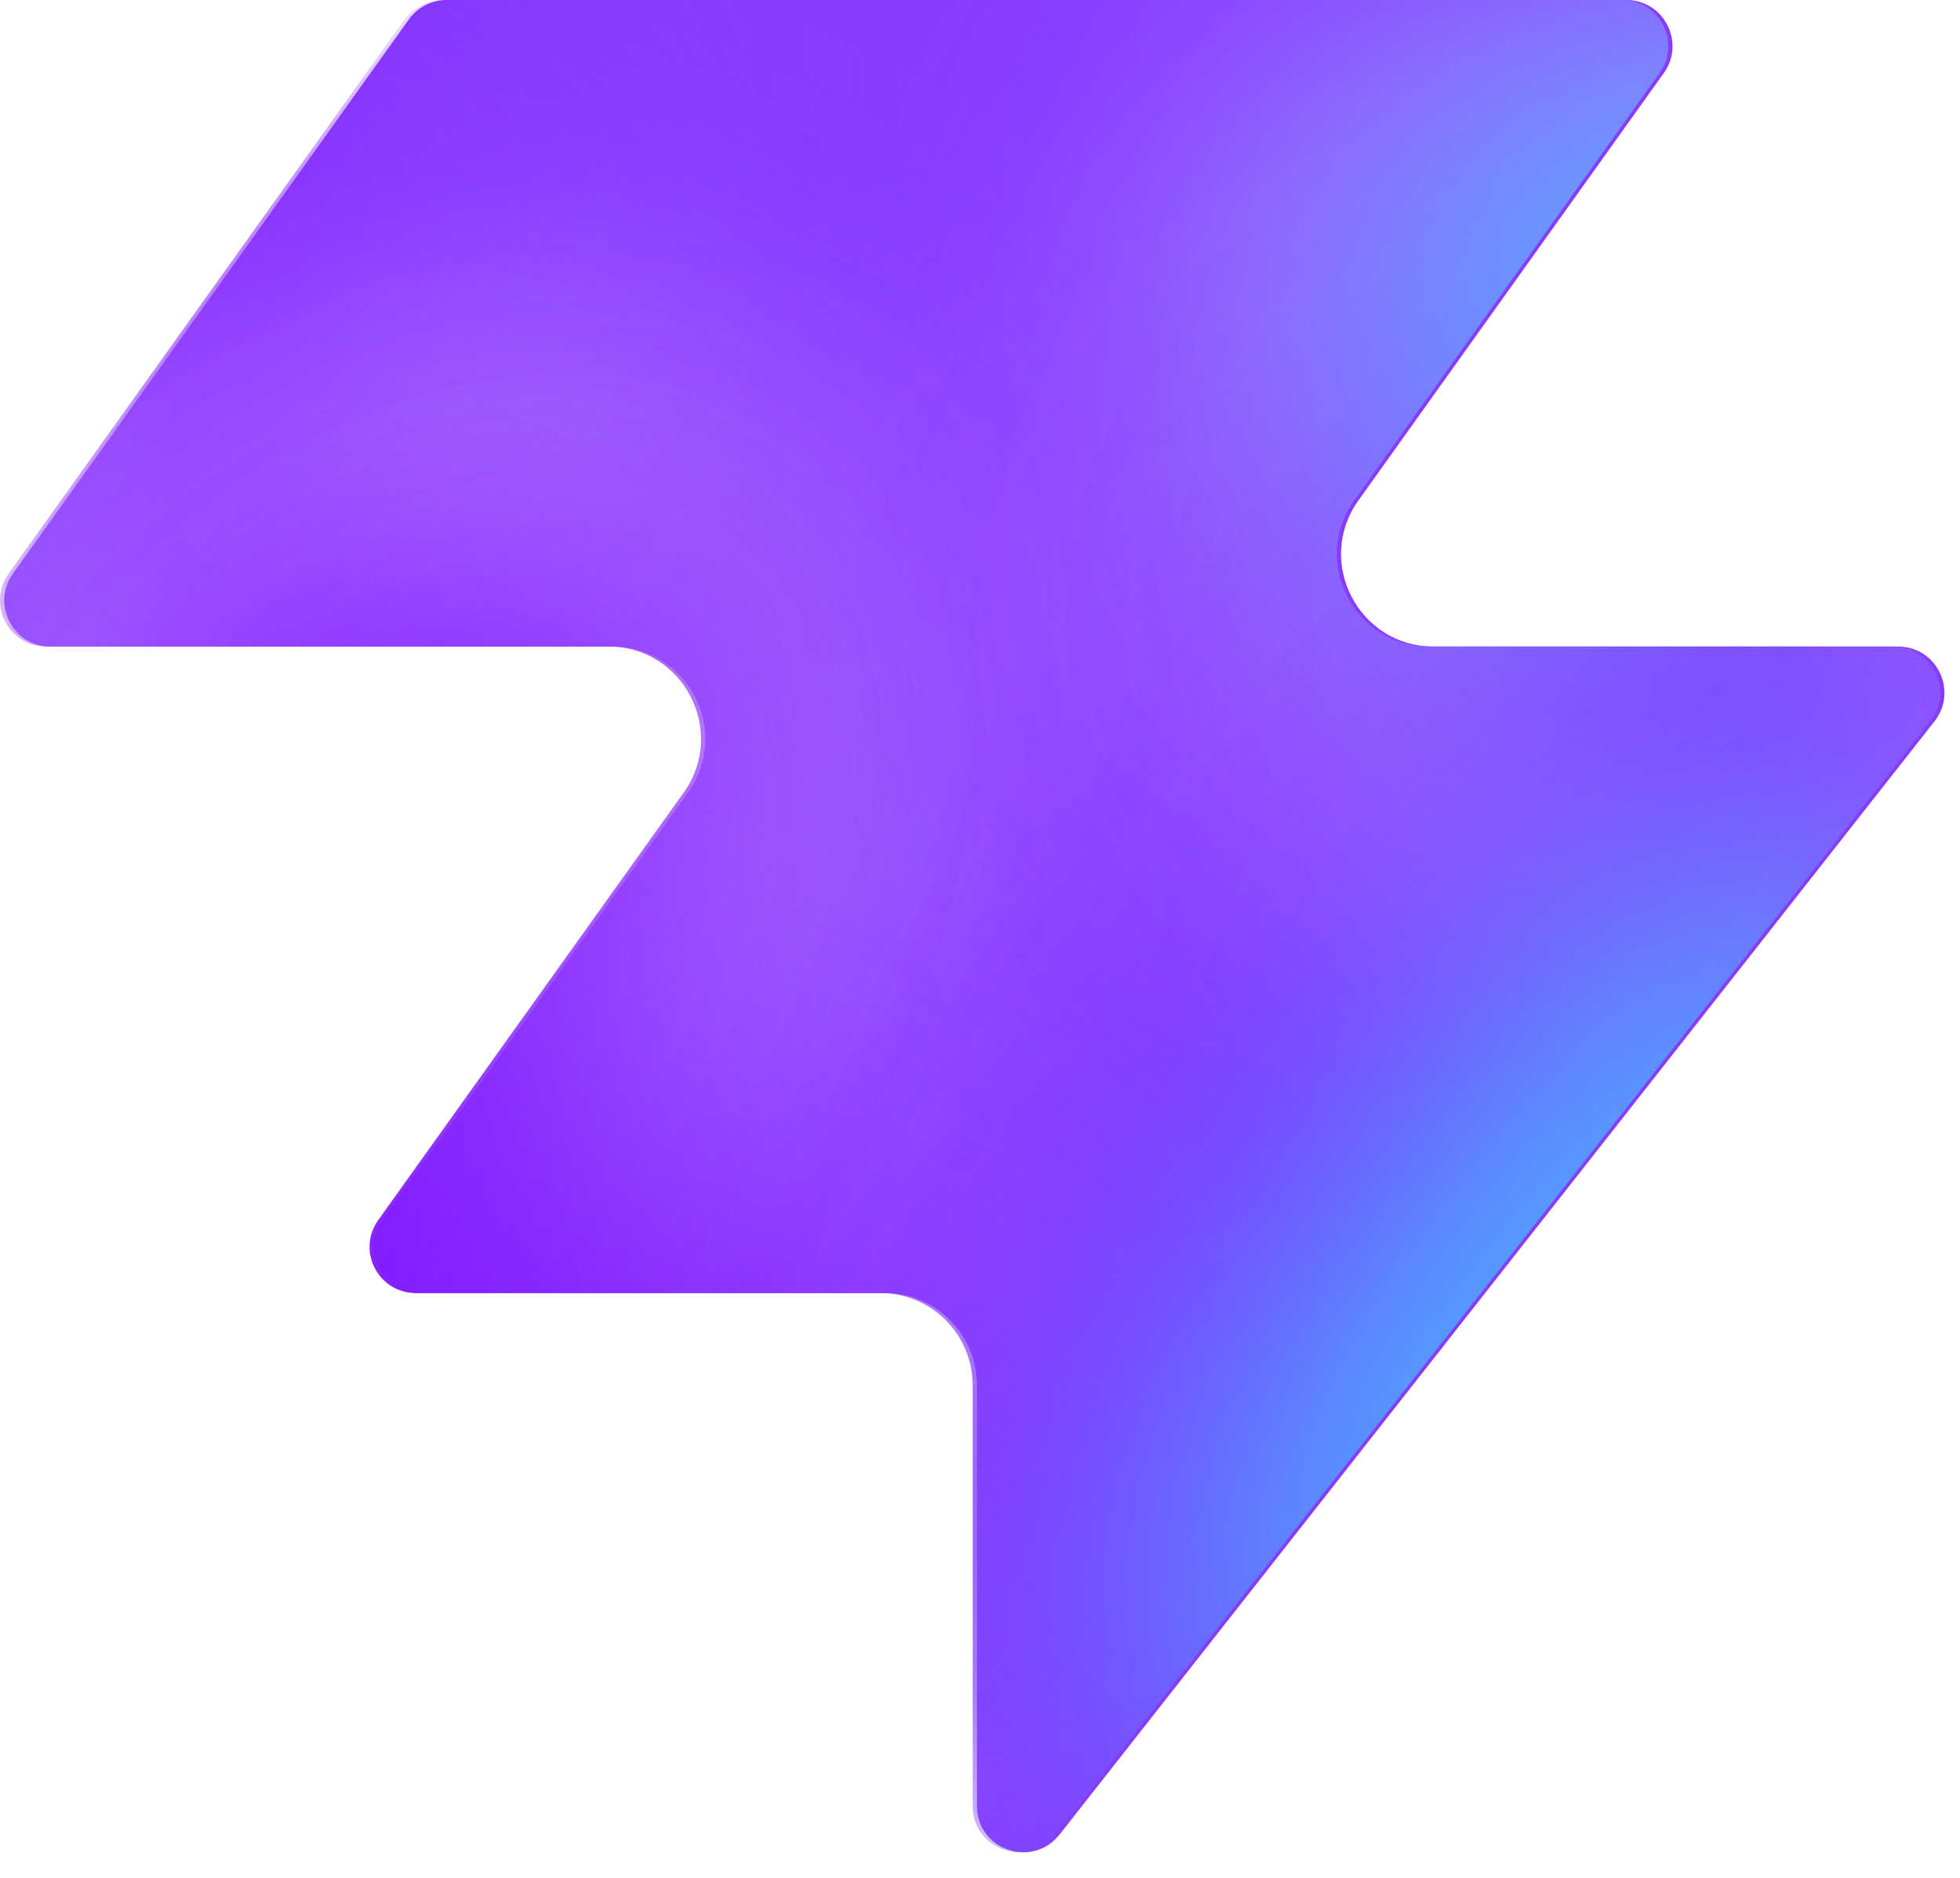
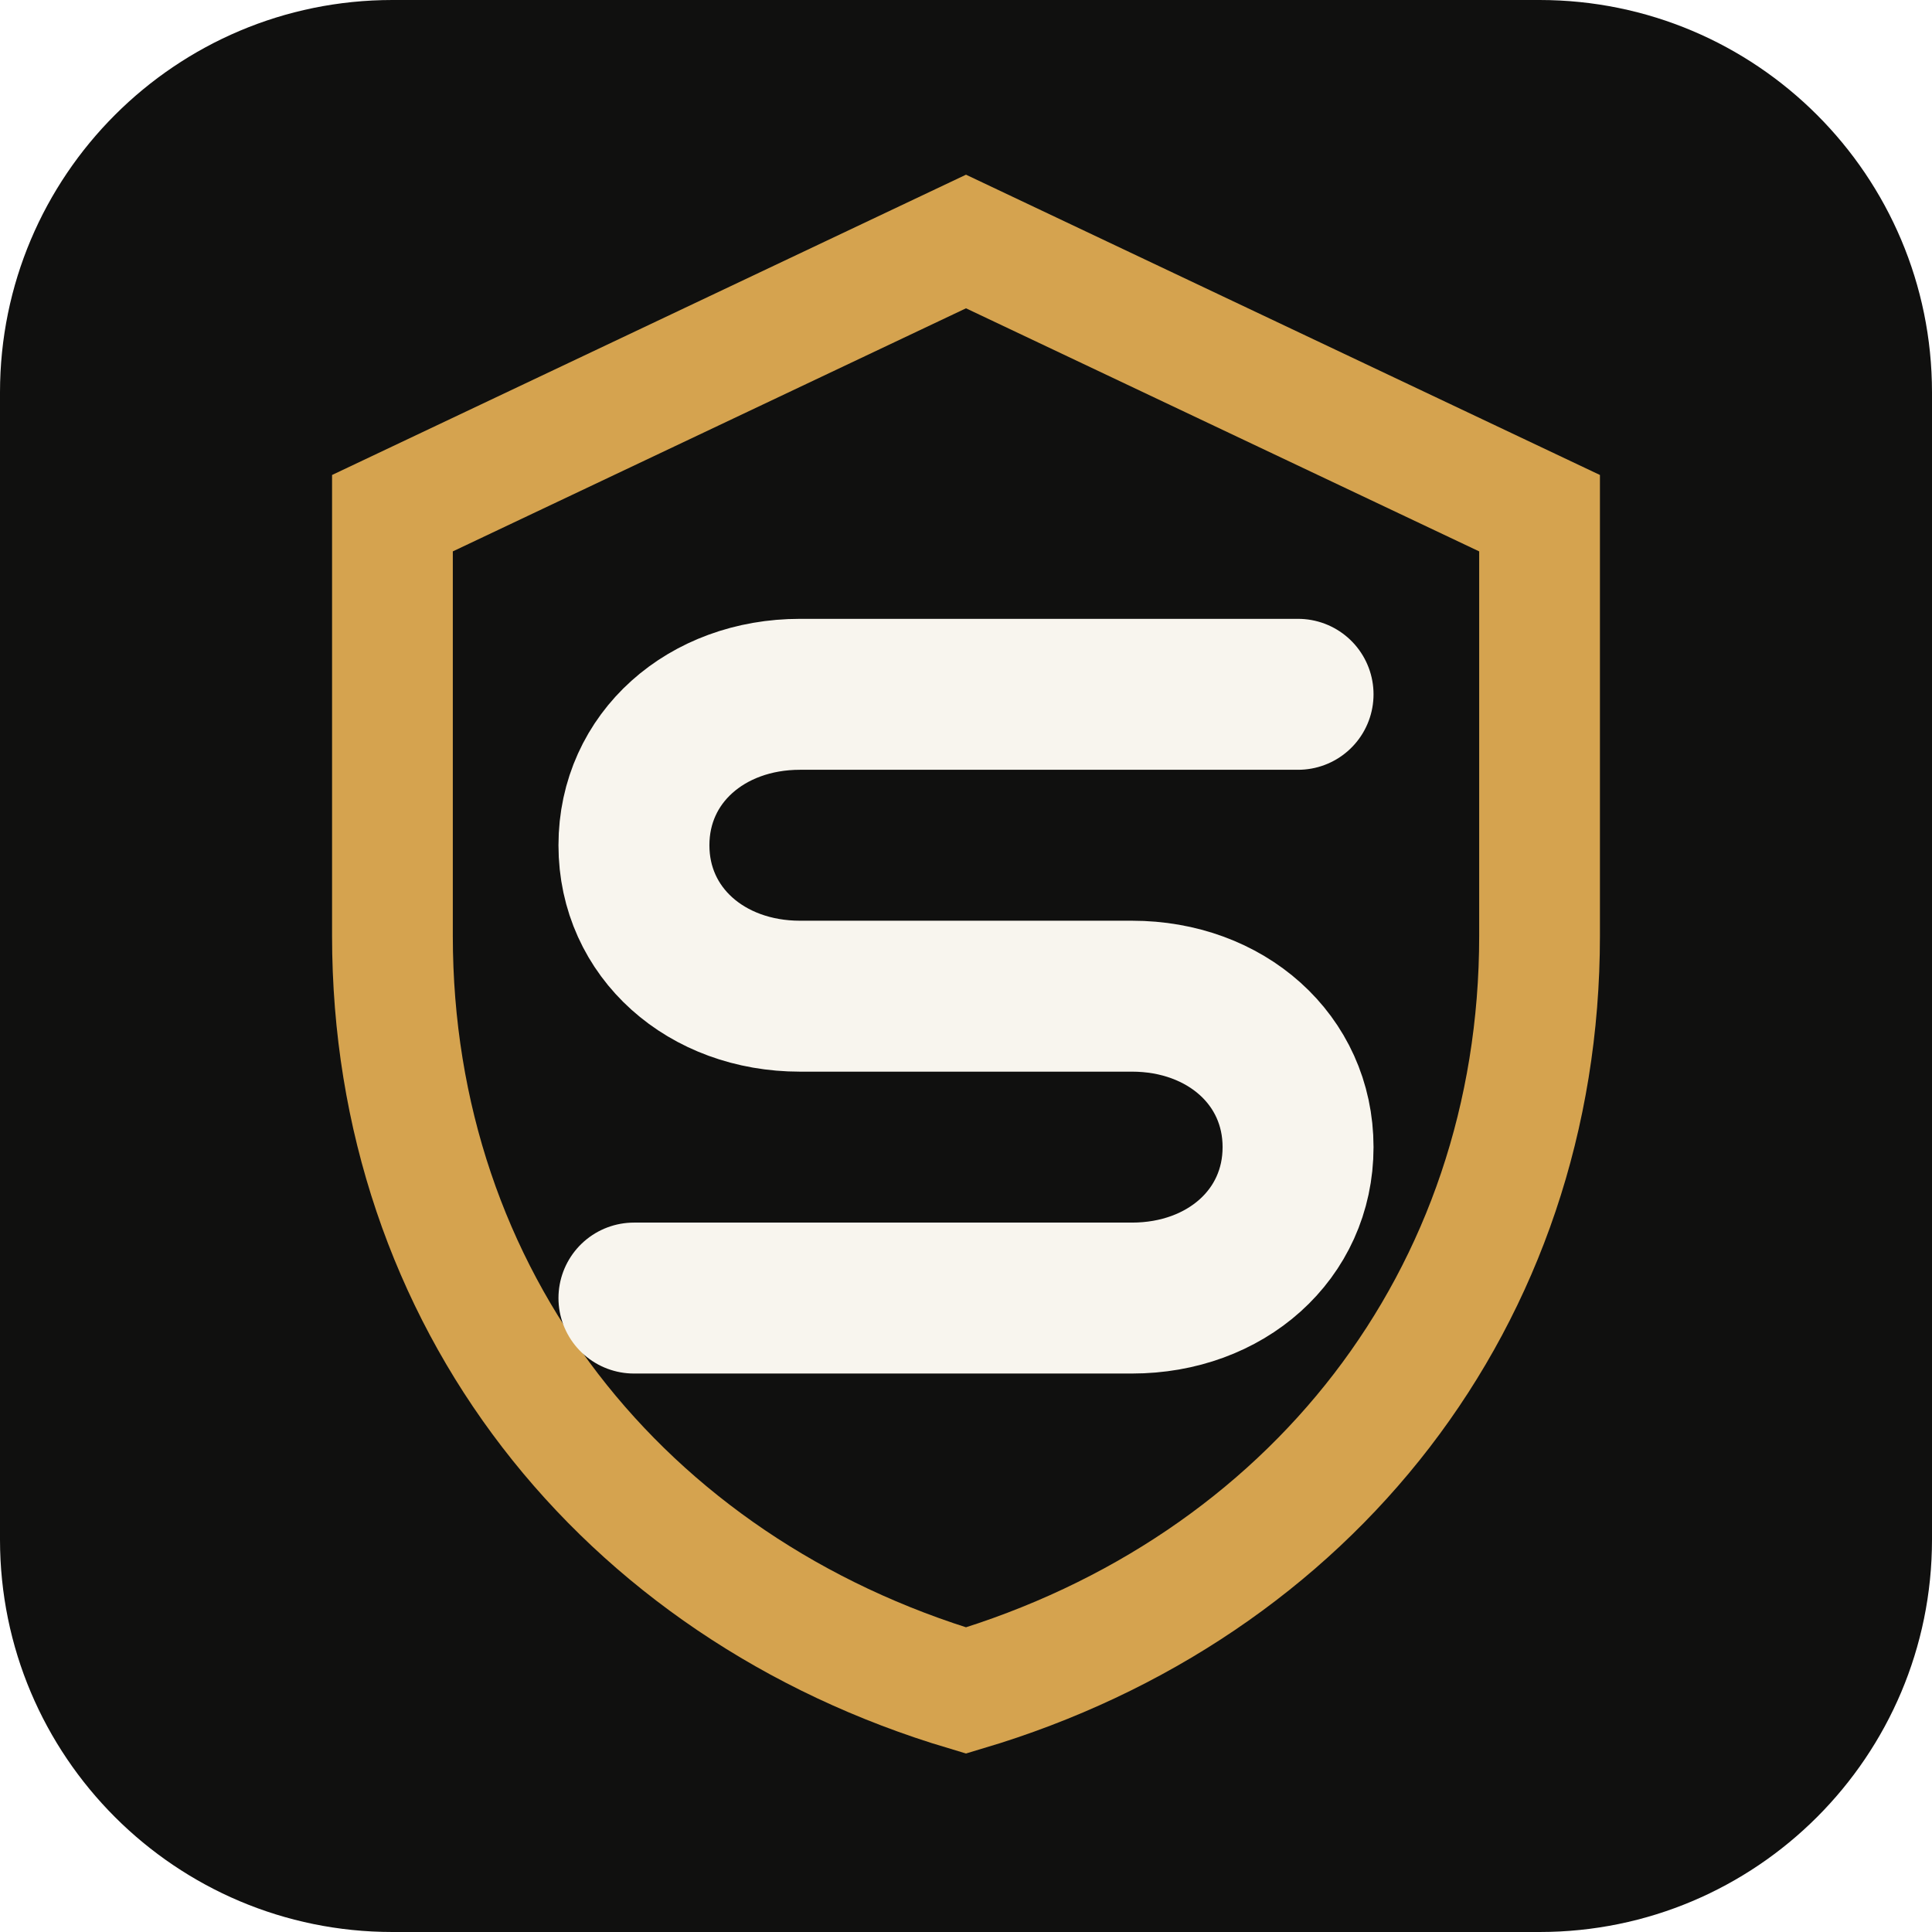
- <svg xmlns="http://www.w3.org/2000/svg" width="48" height="46" fill="none" viewBox="0 0 48 46">
-   <path fill="#863bff" d="M25.946 44.938c-.664.845-2.021.375-2.021-.698V33.937a2.26 2.26 0 0 0-2.262-2.262H10.287c-.92 0-1.456-1.04-.92-1.788l7.48-10.471c1.07-1.497 0-3.578-1.842-3.578H1.237c-.92 0-1.456-1.04-.92-1.788L10.013.474c.214-.297.556-.474.92-.474h28.894c.92 0 1.456 1.04.92 1.788l-7.48 10.471c-1.07 1.498 0 3.579 1.842 3.579h11.377c.943 0 1.473 1.088.89 1.83L25.947 44.94z" style="fill:#863bff;fill:color(display-p3 .525 .23 1);fill-opacity:1" />
-   <mask id="a" width="48" height="46" x="0" y="0" maskUnits="userSpaceOnUse" style="mask-type:alpha">
-     <path fill="#000" d="M25.842 44.938c-.664.844-2.021.375-2.021-.698V33.937a2.26 2.26 0 0 0-2.262-2.262H10.183c-.92 0-1.456-1.04-.92-1.788l7.48-10.471c1.07-1.498 0-3.579-1.842-3.579H1.133c-.92 0-1.456-1.04-.92-1.787L9.91.473c.214-.297.556-.474.92-.474h28.894c.92 0 1.456 1.04.92 1.788l-7.48 10.471c-1.07 1.498 0 3.578 1.842 3.578h11.377c.943 0 1.473 1.088.89 1.832L25.843 44.94z" style="fill:#000;fill-opacity:1" />
-   </mask>
-   <g mask="url(#a)">
-     <g filter="url(#b)">
-       <ellipse cx="5.508" cy="14.704" fill="#ede6ff" rx="5.508" ry="14.704" style="fill:#ede6ff;fill:color(display-p3 .927 .903 1);fill-opacity:1" transform="matrix(.00324 1 1 -.00324 -4.47 31.516)" />
-     </g>
-     <g filter="url(#c)">
-       <ellipse cx="10.399" cy="29.851" fill="#ede6ff" rx="10.399" ry="29.851" style="fill:#ede6ff;fill:color(display-p3 .927 .903 1);fill-opacity:1" transform="matrix(.00324 1 1 -.00324 -39.328 7.883)" />
-     </g>
-     <g filter="url(#d)">
-       <ellipse cx="5.508" cy="30.487" fill="#7e14ff" rx="5.508" ry="30.487" style="fill:#7e14ff;fill:color(display-p3 .492 .077 1);fill-opacity:1" transform="rotate(89.814 -25.913 -14.639)scale(1 -1)" />
-     </g>
-     <g filter="url(#e)">
-       <ellipse cx="5.508" cy="30.599" fill="#7e14ff" rx="5.508" ry="30.599" style="fill:#7e14ff;fill:color(display-p3 .492 .077 1);fill-opacity:1" transform="rotate(89.814 -32.644 -3.334)scale(1 -1)" />
-     </g>
-     <g filter="url(#f)">
-       <ellipse cx="5.508" cy="30.599" fill="#7e14ff" rx="5.508" ry="30.599" style="fill:#7e14ff;fill:color(display-p3 .492 .077 1);fill-opacity:1" transform="matrix(.00324 1 1 -.00324 -34.34 30.47)" />
-     </g>
-     <g filter="url(#g)">
-       <ellipse cx="14.072" cy="22.078" fill="#ede6ff" rx="14.072" ry="22.078" style="fill:#ede6ff;fill:color(display-p3 .927 .903 1);fill-opacity:1" transform="rotate(93.35 24.506 48.493)scale(-1 1)" />
-     </g>
-     <g filter="url(#h)">
-       <ellipse cx="3.47" cy="21.501" fill="#7e14ff" rx="3.47" ry="21.501" style="fill:#7e14ff;fill:color(display-p3 .492 .077 1);fill-opacity:1" transform="rotate(89.009 28.708 47.59)scale(-1 1)" />
-     </g>
-     <g filter="url(#i)">
-       <ellipse cx="3.47" cy="21.501" fill="#7e14ff" rx="3.47" ry="21.501" style="fill:#7e14ff;fill:color(display-p3 .492 .077 1);fill-opacity:1" transform="rotate(89.009 28.708 47.59)scale(-1 1)" />
-     </g>
-     <g filter="url(#j)">
-       <ellipse cx=".387" cy="8.972" fill="#7e14ff" rx="4.407" ry="29.108" style="fill:#7e14ff;fill:color(display-p3 .492 .077 1);fill-opacity:1" transform="rotate(39.51 .387 8.972)" />
-     </g>
-     <g filter="url(#k)">
-       <ellipse cx="47.523" cy="-6.092" fill="#7e14ff" rx="4.407" ry="29.108" style="fill:#7e14ff;fill:color(display-p3 .492 .077 1);fill-opacity:1" transform="rotate(37.892 47.523 -6.092)" />
-     </g>
-     <g filter="url(#l)">
-       <ellipse cx="41.412" cy="6.333" fill="#47bfff" rx="5.971" ry="9.665" style="fill:#47bfff;fill:color(display-p3 .28 .748 1);fill-opacity:1" transform="rotate(37.892 41.412 6.333)" />
-     </g>
-     <g filter="url(#m)">
-       <ellipse cx="-1.879" cy="38.332" fill="#7e14ff" rx="4.407" ry="29.108" style="fill:#7e14ff;fill:color(display-p3 .492 .077 1);fill-opacity:1" transform="rotate(37.892 -1.88 38.332)" />
-     </g>
-     <g filter="url(#n)">
-       <ellipse cx="-1.879" cy="38.332" fill="#7e14ff" rx="4.407" ry="29.108" style="fill:#7e14ff;fill:color(display-p3 .492 .077 1);fill-opacity:1" transform="rotate(37.892 -1.88 38.332)" />
-     </g>
-     <g filter="url(#o)">
-       <ellipse cx="35.651" cy="29.907" fill="#7e14ff" rx="4.407" ry="29.108" style="fill:#7e14ff;fill:color(display-p3 .492 .077 1);fill-opacity:1" transform="rotate(37.892 35.651 29.907)" />
-     </g>
-     <g filter="url(#p)">
-       <ellipse cx="38.418" cy="32.4" fill="#47bfff" rx="5.971" ry="15.297" style="fill:#47bfff;fill:color(display-p3 .28 .748 1);fill-opacity:1" transform="rotate(37.892 38.418 32.4)" />
-     </g>
-   </g>
-   <defs>
-     <filter id="b" width="60.045" height="41.654" x="-19.77" y="16.149" color-interpolation-filters="sRGB" filterUnits="userSpaceOnUse">
-       <feFlood flood-opacity="0" result="BackgroundImageFix" />
-       <feBlend in="SourceGraphic" in2="BackgroundImageFix" result="shape" />
-       <feGaussianBlur result="effect1_foregroundBlur_2002_17158" stdDeviation="7.659" />
-     </filter>
-     <filter id="c" width="90.34" height="51.437" x="-54.613" y="-7.533" color-interpolation-filters="sRGB" filterUnits="userSpaceOnUse">
-       <feFlood flood-opacity="0" result="BackgroundImageFix" />
-       <feBlend in="SourceGraphic" in2="BackgroundImageFix" result="shape" />
-       <feGaussianBlur result="effect1_foregroundBlur_2002_17158" stdDeviation="7.659" />
-     </filter>
-     <filter id="d" width="79.355" height="29.4" x="-49.64" y="2.03" color-interpolation-filters="sRGB" filterUnits="userSpaceOnUse">
-       <feFlood flood-opacity="0" result="BackgroundImageFix" />
-       <feBlend in="SourceGraphic" in2="BackgroundImageFix" result="shape" />
-       <feGaussianBlur result="effect1_foregroundBlur_2002_17158" stdDeviation="4.596" />
-     </filter>
-     <filter id="e" width="79.579" height="29.4" x="-45.045" y="20.029" color-interpolation-filters="sRGB" filterUnits="userSpaceOnUse">
-       <feFlood flood-opacity="0" result="BackgroundImageFix" />
-       <feBlend in="SourceGraphic" in2="BackgroundImageFix" result="shape" />
-       <feGaussianBlur result="effect1_foregroundBlur_2002_17158" stdDeviation="4.596" />
-     </filter>
-     <filter id="f" width="79.579" height="29.4" x="-43.513" y="21.178" color-interpolation-filters="sRGB" filterUnits="userSpaceOnUse">
-       <feFlood flood-opacity="0" result="BackgroundImageFix" />
-       <feBlend in="SourceGraphic" in2="BackgroundImageFix" result="shape" />
-       <feGaussianBlur result="effect1_foregroundBlur_2002_17158" stdDeviation="4.596" />
-     </filter>
-     <filter id="g" width="74.749" height="58.852" x="15.756" y="-17.901" color-interpolation-filters="sRGB" filterUnits="userSpaceOnUse">
-       <feFlood flood-opacity="0" result="BackgroundImageFix" />
-       <feBlend in="SourceGraphic" in2="BackgroundImageFix" result="shape" />
-       <feGaussianBlur result="effect1_foregroundBlur_2002_17158" stdDeviation="7.659" />
-     </filter>
-     <filter id="h" width="61.377" height="25.362" x="23.548" y="2.284" color-interpolation-filters="sRGB" filterUnits="userSpaceOnUse">
-       <feFlood flood-opacity="0" result="BackgroundImageFix" />
-       <feBlend in="SourceGraphic" in2="BackgroundImageFix" result="shape" />
-       <feGaussianBlur result="effect1_foregroundBlur_2002_17158" stdDeviation="4.596" />
-     </filter>
-     <filter id="i" width="61.377" height="25.362" x="23.548" y="2.284" color-interpolation-filters="sRGB" filterUnits="userSpaceOnUse">
-       <feFlood flood-opacity="0" result="BackgroundImageFix" />
-       <feBlend in="SourceGraphic" in2="BackgroundImageFix" result="shape" />
-       <feGaussianBlur result="effect1_foregroundBlur_2002_17158" stdDeviation="4.596" />
-     </filter>
-     <filter id="j" width="56.045" height="63.649" x="-27.636" y="-22.853" color-interpolation-filters="sRGB" filterUnits="userSpaceOnUse">
-       <feFlood flood-opacity="0" result="BackgroundImageFix" />
-       <feBlend in="SourceGraphic" in2="BackgroundImageFix" result="shape" />
-       <feGaussianBlur result="effect1_foregroundBlur_2002_17158" stdDeviation="4.596" />
-     </filter>
-     <filter id="k" width="54.814" height="64.646" x="20.116" y="-38.415" color-interpolation-filters="sRGB" filterUnits="userSpaceOnUse">
-       <feFlood flood-opacity="0" result="BackgroundImageFix" />
-       <feBlend in="SourceGraphic" in2="BackgroundImageFix" result="shape" />
-       <feGaussianBlur result="effect1_foregroundBlur_2002_17158" stdDeviation="4.596" />
-     </filter>
-     <filter id="l" width="33.541" height="35.313" x="24.641" y="-11.323" color-interpolation-filters="sRGB" filterUnits="userSpaceOnUse">
-       <feFlood flood-opacity="0" result="BackgroundImageFix" />
-       <feBlend in="SourceGraphic" in2="BackgroundImageFix" result="shape" />
-       <feGaussianBlur result="effect1_foregroundBlur_2002_17158" stdDeviation="4.596" />
-     </filter>
-     <filter id="m" width="54.814" height="64.646" x="-29.286" y="6.009" color-interpolation-filters="sRGB" filterUnits="userSpaceOnUse">
-       <feFlood flood-opacity="0" result="BackgroundImageFix" />
-       <feBlend in="SourceGraphic" in2="BackgroundImageFix" result="shape" />
-       <feGaussianBlur result="effect1_foregroundBlur_2002_17158" stdDeviation="4.596" />
-     </filter>
-     <filter id="n" width="54.814" height="64.646" x="-29.286" y="6.009" color-interpolation-filters="sRGB" filterUnits="userSpaceOnUse">
-       <feFlood flood-opacity="0" result="BackgroundImageFix" />
-       <feBlend in="SourceGraphic" in2="BackgroundImageFix" result="shape" />
-       <feGaussianBlur result="effect1_foregroundBlur_2002_17158" stdDeviation="4.596" />
-     </filter>
-     <filter id="o" width="54.814" height="64.646" x="8.244" y="-2.416" color-interpolation-filters="sRGB" filterUnits="userSpaceOnUse">
-       <feFlood flood-opacity="0" result="BackgroundImageFix" />
-       <feBlend in="SourceGraphic" in2="BackgroundImageFix" result="shape" />
-       <feGaussianBlur result="effect1_foregroundBlur_2002_17158" stdDeviation="4.596" />
-     </filter>
-     <filter id="p" width="39.409" height="43.623" x="18.713" y="10.588" color-interpolation-filters="sRGB" filterUnits="userSpaceOnUse">
-       <feFlood flood-opacity="0" result="BackgroundImageFix" />
-       <feBlend in="SourceGraphic" in2="BackgroundImageFix" result="shape" />
-       <feGaussianBlur result="effect1_foregroundBlur_2002_17158" stdDeviation="4.596" />
-     </filter>
-   </defs>
+ <svg xmlns="http://www.w3.org/2000/svg" viewBox="0 0 64 64">
+   <rect width="64" height="64" rx="13" fill="#10100f" />
+   <path d="M32 8 51 17v14c0 12-7.6 21.6-19 25C20.6 52.6 13 43 13 31V17L32 8Z" fill="none" stroke="#d5a34f" stroke-width="4" />
+   <path d="M43 23H26.5c-3.1 0-5.5 2.1-5.5 5s2.4 5 5.5 5h11c3.1 0 5.5 2.1 5.5 5s-2.4 5-5.5 5H21" fill="none" stroke="#f8f5ee" stroke-linecap="round" stroke-width="5" />
</svg>
